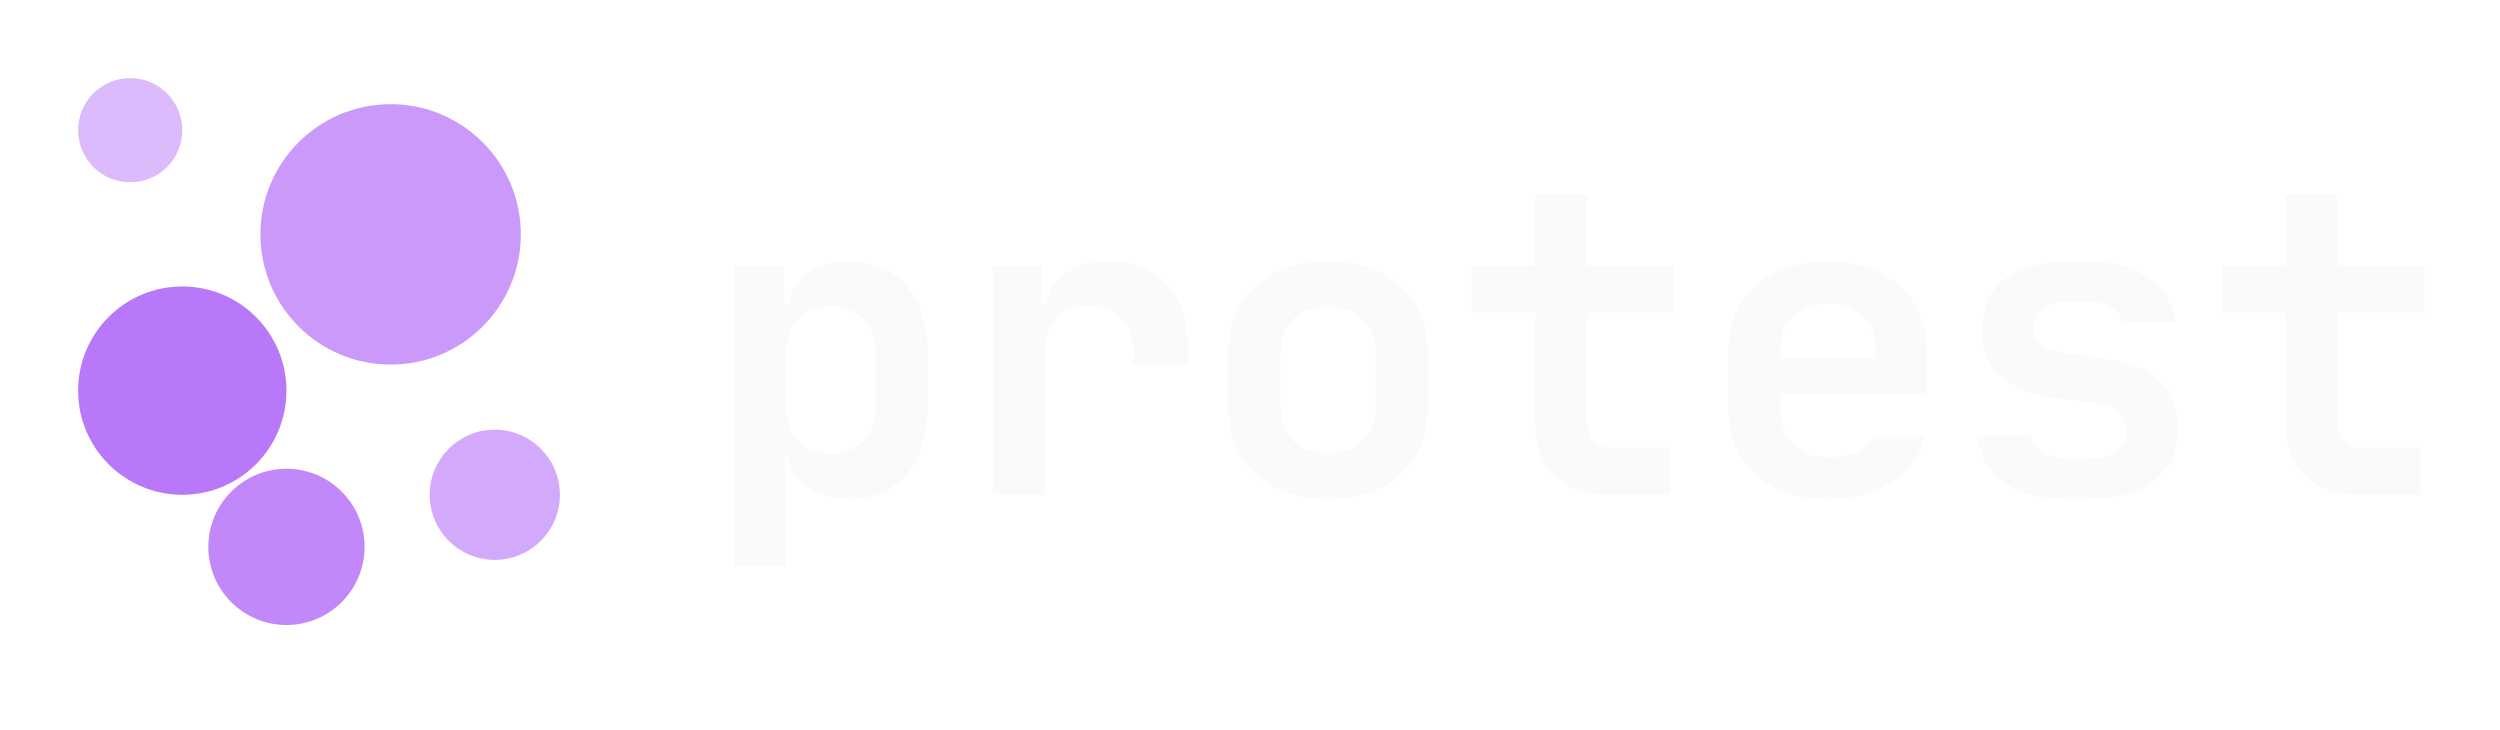
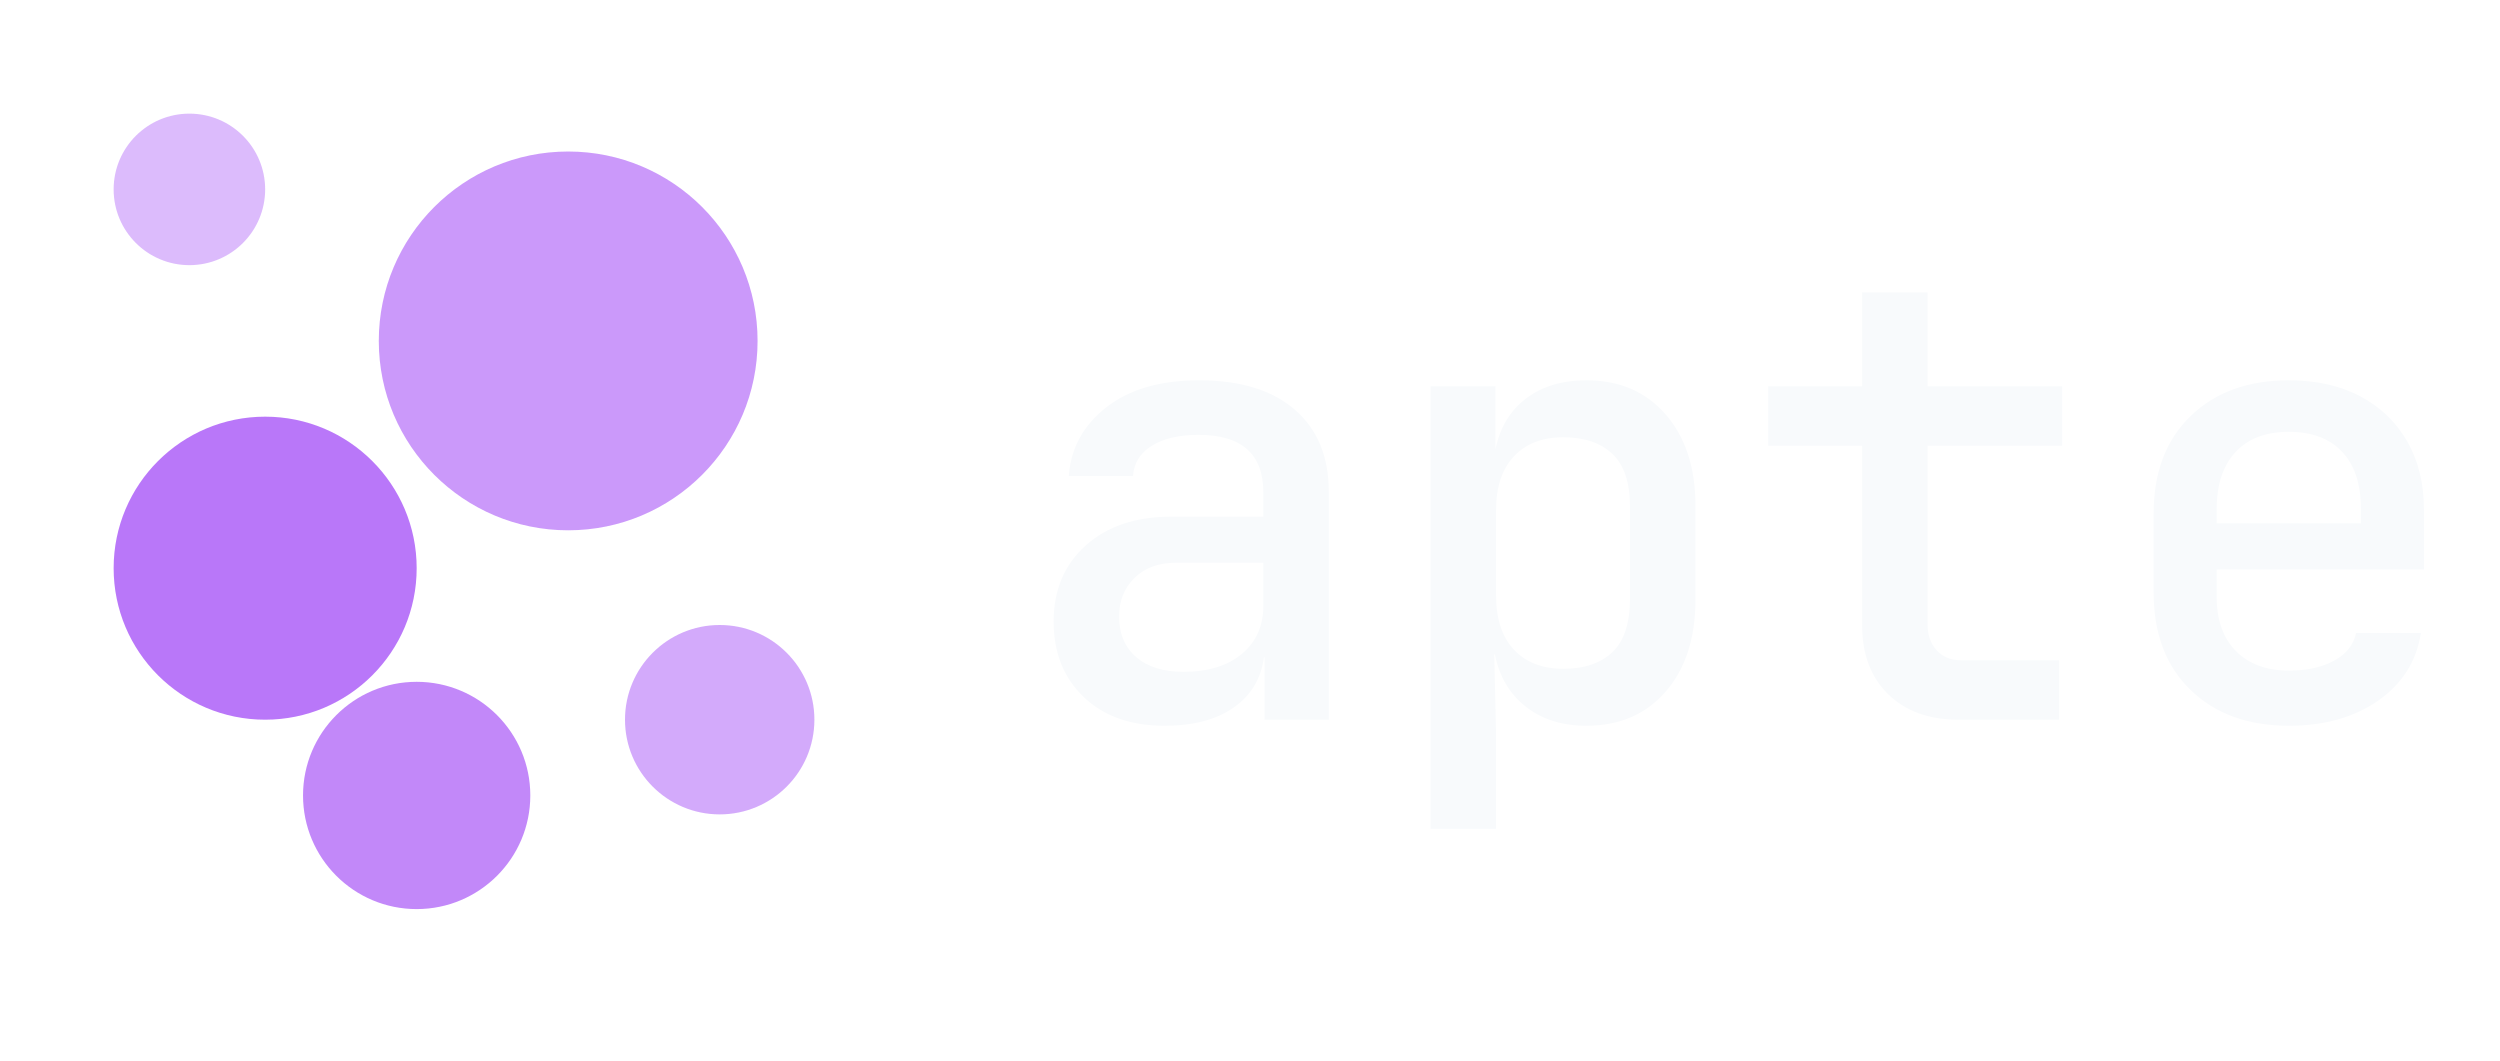
- <svg xmlns="http://www.w3.org/2000/svg" viewBox="5 19 96 28">
+ <svg xmlns="http://www.w3.org/2000/svg" viewBox="5 19 66.0 28">
  <circle cx="12" cy="34" r="4" fill="#A855F7" opacity="0.8" id="circle2">
    <animate attributeName="opacity" values="0.8;0.6;0.8" dur="3s" repeatCount="indefinite" />
  </circle>
  <circle cx="20" cy="28" r="5" fill="#A855F7" opacity="0.6" id="circle4">
    <animate attributeName="opacity" values="0.6;0.8;0.6" dur="2.5s" repeatCount="indefinite" />
  </circle>
  <circle cx="16" cy="40" r="3" fill="#A855F7" opacity="0.7" id="circle6">
    <animate attributeName="opacity" values="0.7;0.5;0.7" dur="2.8s" repeatCount="indefinite" />
  </circle>
  <circle cx="24" cy="38" r="2.5" fill="#A855F7" opacity="0.5" id="circle8">
    <animate attributeName="opacity" values="0.5;0.7;0.5" dur="3.2s" repeatCount="indefinite" />
  </circle>
  <circle cx="10" cy="24" r="2" fill="#A855F7" opacity="0.4" id="circle10">
    <animate attributeName="opacity" values="0.4;0.6;0.4" dur="2.6s" repeatCount="indefinite" />
  </circle>
  <g aria-label="apte" id="text12" style="font-weight:600;font-size:16px;font-family:'JetBrains Mono';fill:#f8fafc">
-     <path d="m 33.168,29.2 h 1.936 v 1.52 h 0.144 q 0.16,-0.784 0.768,-1.232 0.624,-0.448 1.584,-0.448 0.688,0 1.248,0.24 0.56,0.24 0.944,0.688 0.4,0.448 0.608,1.088 0.224,0.624 0.224,1.424 v 2.192 q 0,0.8 -0.224,1.456 -0.208,0.64 -0.608,1.104 -0.384,0.448 -0.944,0.688 -0.56,0.24 -1.248,0.24 -0.96,0 -1.584,-0.448 -0.608,-0.448 -0.768,-1.248 h -0.144 q 0,0.048 0.016,0.208 0.016,0.144 0.016,0.368 0.016,0.224 0.032,0.48 0.016,0.24 0.016,0.48 v 2.72 h -2.016 z m 2.016,3.328 v 2.144 q 0,0.784 0.448,1.264 0.464,0.48 1.248,0.48 0.816,0 1.28,-0.48 0.464,-0.496 0.464,-1.312 v -2.096 q 0,-0.816 -0.464,-1.28 -0.464,-0.48 -1.28,-0.48 -0.768,0 -1.232,0.48 -0.464,0.48 -0.464,1.28 z" id="path20" />
-     <path d="m 45.008,29.2 v 1.52 h 0.144 q 0.16,-0.8 0.8,-1.232 0.64,-0.448 1.632,-0.448 1.424,0 2.224,0.88 0.8,0.88 0.8,2.432 v 0.64 h -2.096 v -0.464 q 0,-0.848 -0.464,-1.312 -0.464,-0.48 -1.28,-0.48 -0.768,0 -1.216,0.48 -0.432,0.48 -0.432,1.312 V 38 h -2 v -8.8 z" id="path22" />
-     <path d="m 56,38.16 q -0.864,0 -1.584,-0.256 -0.704,-0.256 -1.2,-0.704 -0.496,-0.464 -0.768,-1.104 -0.272,-0.64 -0.272,-1.424 v -2.16 q 0,-0.784 0.272,-1.424 0.272,-0.64 0.768,-1.088 0.496,-0.464 1.2,-0.704 0.72,-0.256 1.584,-0.256 0.864,0 1.568,0.256 0.72,0.24 1.216,0.704 0.496,0.448 0.768,1.088 0.272,0.64 0.272,1.424 v 2.16 q 0,0.784 -0.272,1.44 -0.272,0.64 -0.768,1.104 -0.496,0.448 -1.2,0.704 -0.704,0.24 -1.584,0.24 z m -1.824,-3.488 q 0,0.8 0.48,1.264 0.496,0.464 1.344,0.464 0.848,0 1.328,-0.464 0.496,-0.464 0.496,-1.264 v -2.16 q 0,-0.8 -0.496,-1.264 -0.48,-0.464 -1.328,-0.464 -0.848,0 -1.344,0.464 -0.48,0.464 -0.48,1.264 z" id="path24" />
-     <path d="m 61.52,29.2 h 2.432 v -2.72 h 2 v 2.72 h 3.344 v 1.808 h -3.344 v 4.272 q 0,0.416 0.24,0.672 0.256,0.24 0.704,0.24 h 2.24 V 38 h -2.384 q -1.296,0 -2.048,-0.736 -0.752,-0.736 -0.752,-1.984 v -4.272 h -2.432 z" id="path26" />
-     <path d="m 71.376,32.48 q 0,-0.784 0.272,-1.424 0.272,-0.64 0.768,-1.088 0.496,-0.448 1.2,-0.688 0.704,-0.24 1.584,-0.24 0.864,0 1.552,0.256 0.704,0.24 1.2,0.688 0.496,0.448 0.768,1.088 0.272,0.64 0.272,1.424 v 1.6 h -5.632 v 0.576 q 0,0.896 0.48,1.392 0.496,0.496 1.36,0.496 0.64,0 1.104,-0.208 0.464,-0.208 0.656,-0.576 h 1.968 q -0.144,0.544 -0.48,0.992 -0.336,0.432 -0.832,0.752 -0.48,0.304 -1.104,0.48 -0.608,0.16 -1.312,0.16 -0.864,0 -1.584,-0.24 -0.704,-0.24 -1.2,-0.688 -0.496,-0.464 -0.768,-1.104 -0.272,-0.64 -0.272,-1.424 z m 1.984,0.272 h 3.68 v -0.256 q 0,-0.88 -0.496,-1.36 -0.48,-0.496 -1.344,-0.496 -0.864,0 -1.36,0.496 -0.48,0.48 -0.48,1.344 z" id="path28" />
-     <path d="m 80.928,35.744 h 2.048 q 0.096,0.416 0.496,0.656 0.4,0.224 0.992,0.224 h 0.64 q 0.752,0 1.152,-0.288 0.416,-0.304 0.416,-0.816 0,-0.88 -1.36,-1.072 l -1.248,-0.144 q -1.504,-0.192 -2.224,-0.832 -0.72,-0.64 -0.72,-1.84 0,-1.248 0.864,-1.92 0.88,-0.672 2.512,-0.672 h 0.656 q 1.456,0 2.336,0.624 0.896,0.608 1.056,1.712 h -2.048 q -0.08,-0.368 -0.448,-0.576 -0.352,-0.224 -0.896,-0.224 h -0.656 q -1.408,0 -1.408,0.992 0,0.848 1.184,0.992 l 1.296,0.176 q 1.568,0.192 2.32,0.864 0.752,0.656 0.752,1.856 0,1.296 -0.912,2 -0.912,0.704 -2.624,0.704 h -0.64 q -1.552,0 -2.48,-0.624 -0.912,-0.64 -1.056,-1.792 z" id="path30" />
-     <path d="m 90.32,29.2 h 2.432 v -2.72 h 2 v 2.72 h 3.344 v 1.808 h -3.344 v 4.272 q 0,0.416 0.24,0.672 0.256,0.24 0.704,0.24 h 2.24 V 38 h -2.384 q -1.296,0 -2.048,-0.736 -0.752,-0.736 -0.752,-1.984 v -4.272 h -2.432 z" id="path32" />
+     <path d="M35.744 38.16Q34.4 38.16 33.608 37.4Q32.816 36.64 32.816 35.408Q32.816 34.16 33.664 33.4Q34.512 32.64 35.92 32.64H38.352V32.0Q38.352 30.48 36.64 30.48Q35.872 30.48 35.408 30.768Q34.944 31.056 34.912 31.568H33.216Q33.296 30.464 34.208 29.752Q35.12 29.04 36.656 29.04Q38.288 29.04 39.184 29.816Q40.08 30.592 40.08 31.984V38.0H38.384V36.352H38.368Q38.256 37.2 37.568 37.68Q36.88 38.16 35.744 38.16ZM36.24 36.736Q37.216 36.736 37.784 36.264Q38.352 35.792 38.352 34.992V33.856H36.048Q35.36 33.856 34.952 34.256Q34.544 34.656 34.544 35.28Q34.544 35.952 34.992 36.344Q35.44 36.736 36.24 36.736Z" id="path20" />
+     <path d="M42.768 40.88V29.2H44.48V30.864Q44.656 30.0 45.288 29.52Q45.92 29.04 46.88 29.04Q48.192 29.04 48.976 29.944Q49.76 30.848 49.76 32.352V34.832Q49.76 36.352 48.976 37.256Q48.192 38.16 46.88 38.16Q45.92 38.16 45.28 37.656Q44.64 37.152 44.464 36.272H44.448L44.496 38.368V40.88ZM46.272 36.656Q47.104 36.656 47.568 36.216Q48.032 35.776 48.032 34.8V32.384Q48.032 31.424 47.568 30.984Q47.104 30.544 46.272 30.544Q45.44 30.544 44.968 31.048Q44.496 31.552 44.496 32.464V34.72Q44.496 35.648 44.968 36.152Q45.44 36.656 46.272 36.656Z" id="path22" />
+     <path d="M56.704 38.0Q55.536 38.0 54.848 37.328Q54.16 36.656 54.16 35.504V30.768H51.68V29.2H54.16V26.72H55.888V29.2H59.44V30.768H55.888V35.488Q55.888 35.904 56.128 36.168Q56.368 36.432 56.784 36.432H59.36V38.0Z" id="path24" />
+     <path d="M65.424 38.16Q63.808 38.16 62.832 37.216Q61.856 36.272 61.856 34.64V32.56Q61.856 30.928 62.832 29.984Q63.808 29.04 65.424 29.04Q66.512 29.04 67.312 29.464Q68.112 29.888 68.552 30.656Q68.992 31.424 68.992 32.448V34.032H63.52V34.752Q63.52 35.68 64.032 36.192Q64.544 36.704 65.424 36.704Q66.144 36.704 66.624 36.44Q67.104 36.176 67.2 35.712H68.912Q68.736 36.832 67.784 37.496Q66.832 38.16 65.424 38.16ZM63.52 32.448V32.816H67.328V32.432Q67.328 31.456 66.832 30.928Q66.336 30.4 65.424 30.4Q64.512 30.4 64.016 30.936Q63.52 31.472 63.52 32.448Z" id="path26" />
  </g>
</svg>
